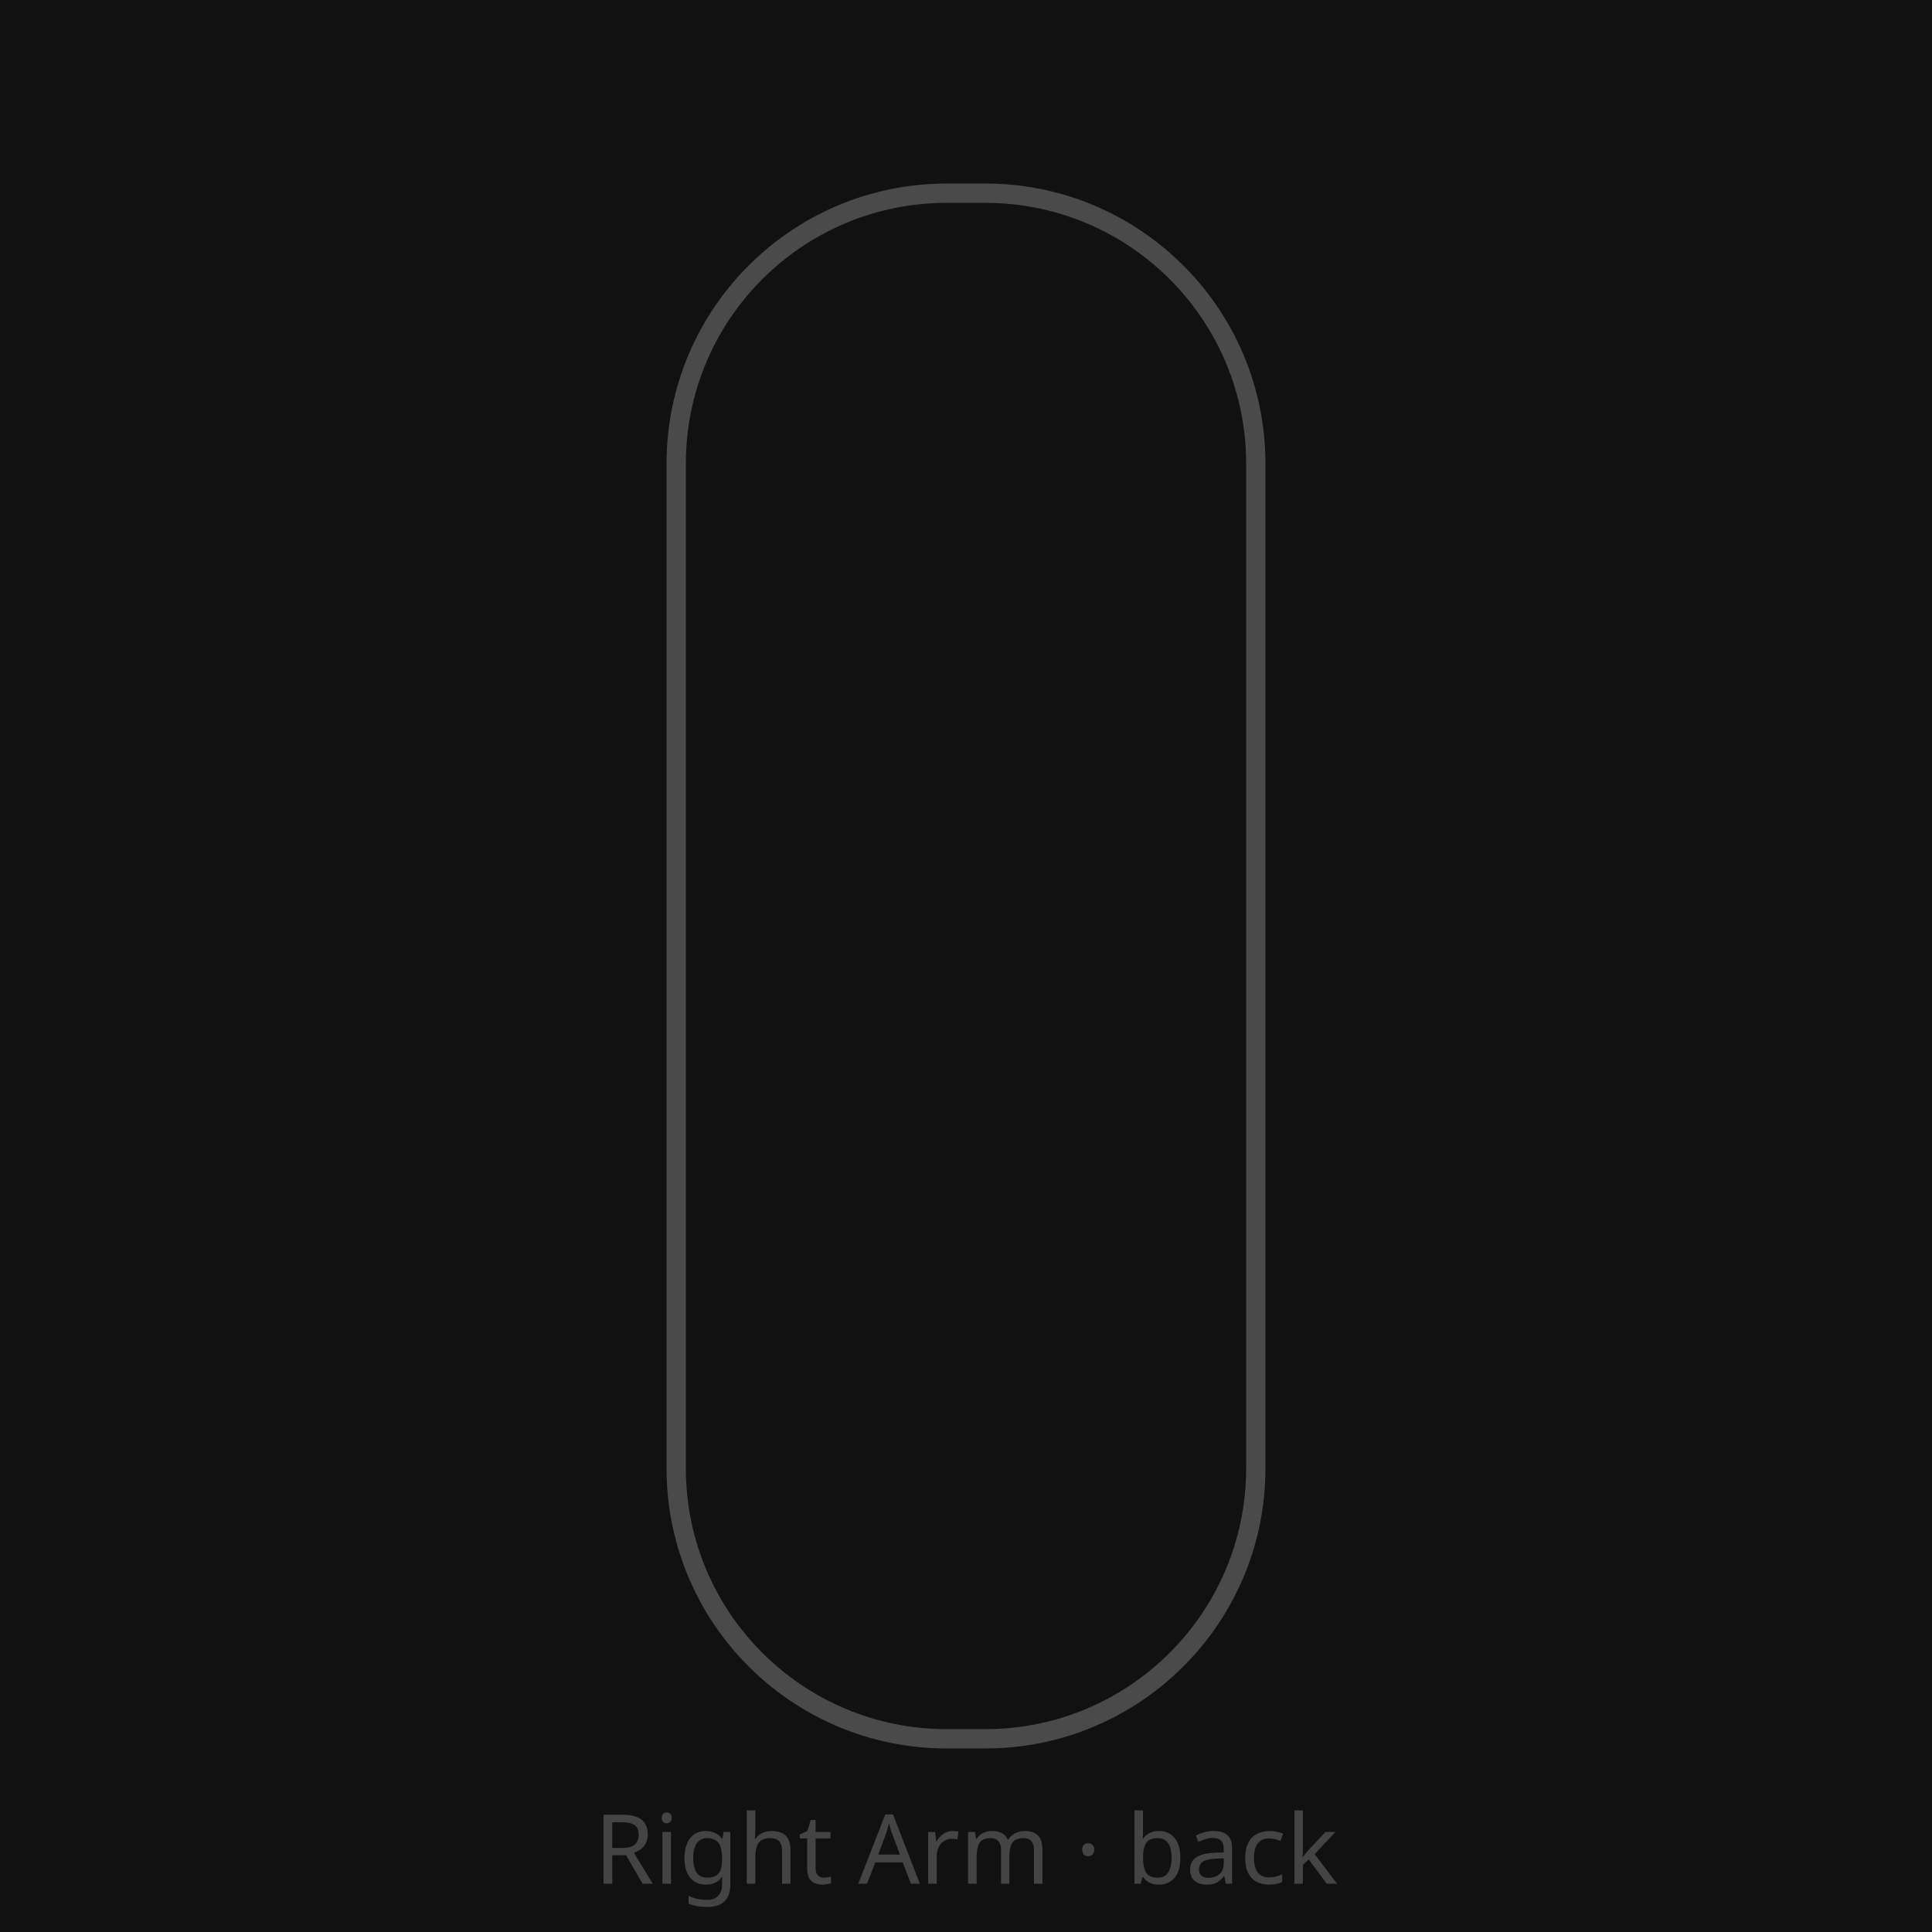
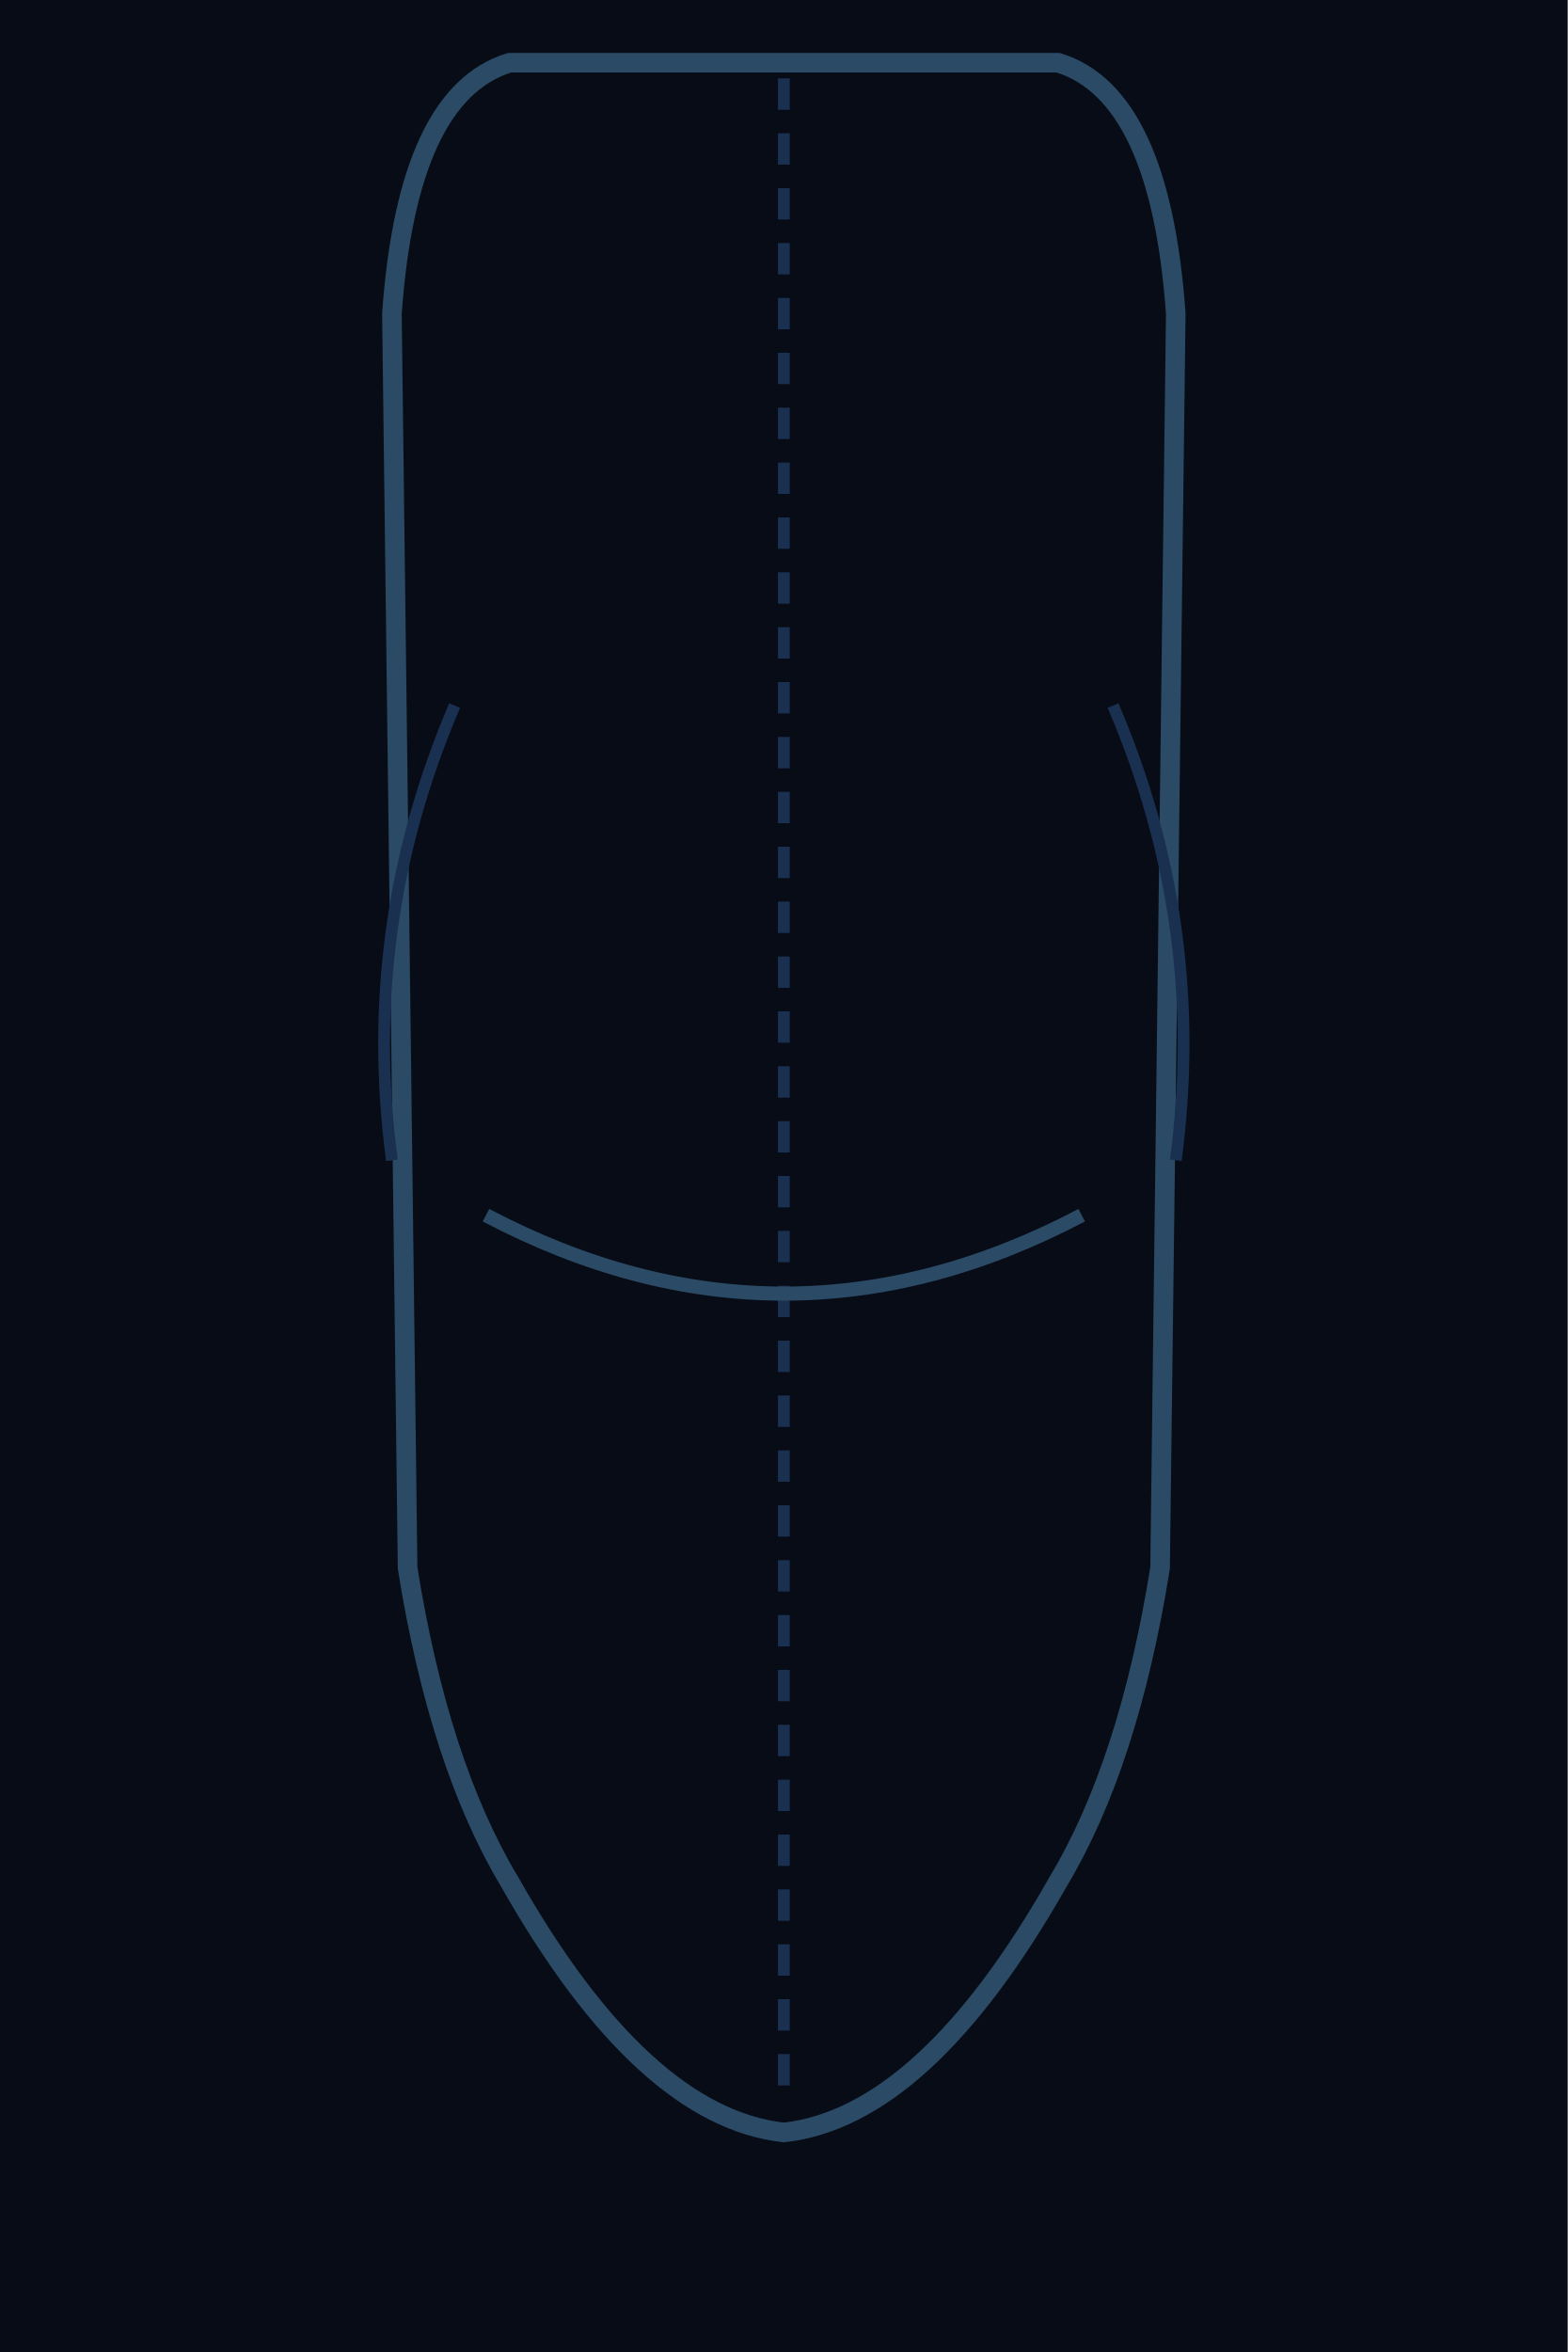
- <svg xmlns="http://www.w3.org/2000/svg" viewBox="0 0 200 200">
-   <rect width="200" height="200" fill="#111" />
-   <rect x="70" y="20" width="60" height="160" rx="28" fill="none" stroke="#4a4a4a" stroke-width="2" />
-   <text x="100" y="195" text-anchor="middle" font-size="10" fill="#444" font-family="system-ui">Right Arm · back</text>
+ <svg xmlns="http://www.w3.org/2000/svg" viewBox="0 0 200 300">
+   <rect width="200" height="300" fill="#070c16" />
+   <g transform="translate(200,0) scale(-1,1)">
+     <path d="M65,8 L135,8 Q148,12 150,40 L148,200 Q144,225 135,240 Q118,270 100,272 Q82,270 65,240 Q56,225 52,200 L50,40 Q52,12 65,8 Z" fill="#070c16" stroke="#2a4a65" stroke-width="2.5" />
+     <line x1="100" y1="10" x2="100" y2="268" stroke="#1a3050" stroke-width="1.5" stroke-dasharray="4,3" />
+     <path d="M58,90 Q46,118 50,148" fill="none" stroke="#1a3050" stroke-width="1.5" />
+     <path d="M142,90 Q154,118 150,148" fill="none" stroke="#1a3050" stroke-width="1.5" />
+     <path d="M62,155 Q100,175 138,155" fill="none" stroke="#2a4a65" stroke-width="1.8" />
+   </g>
</svg>
